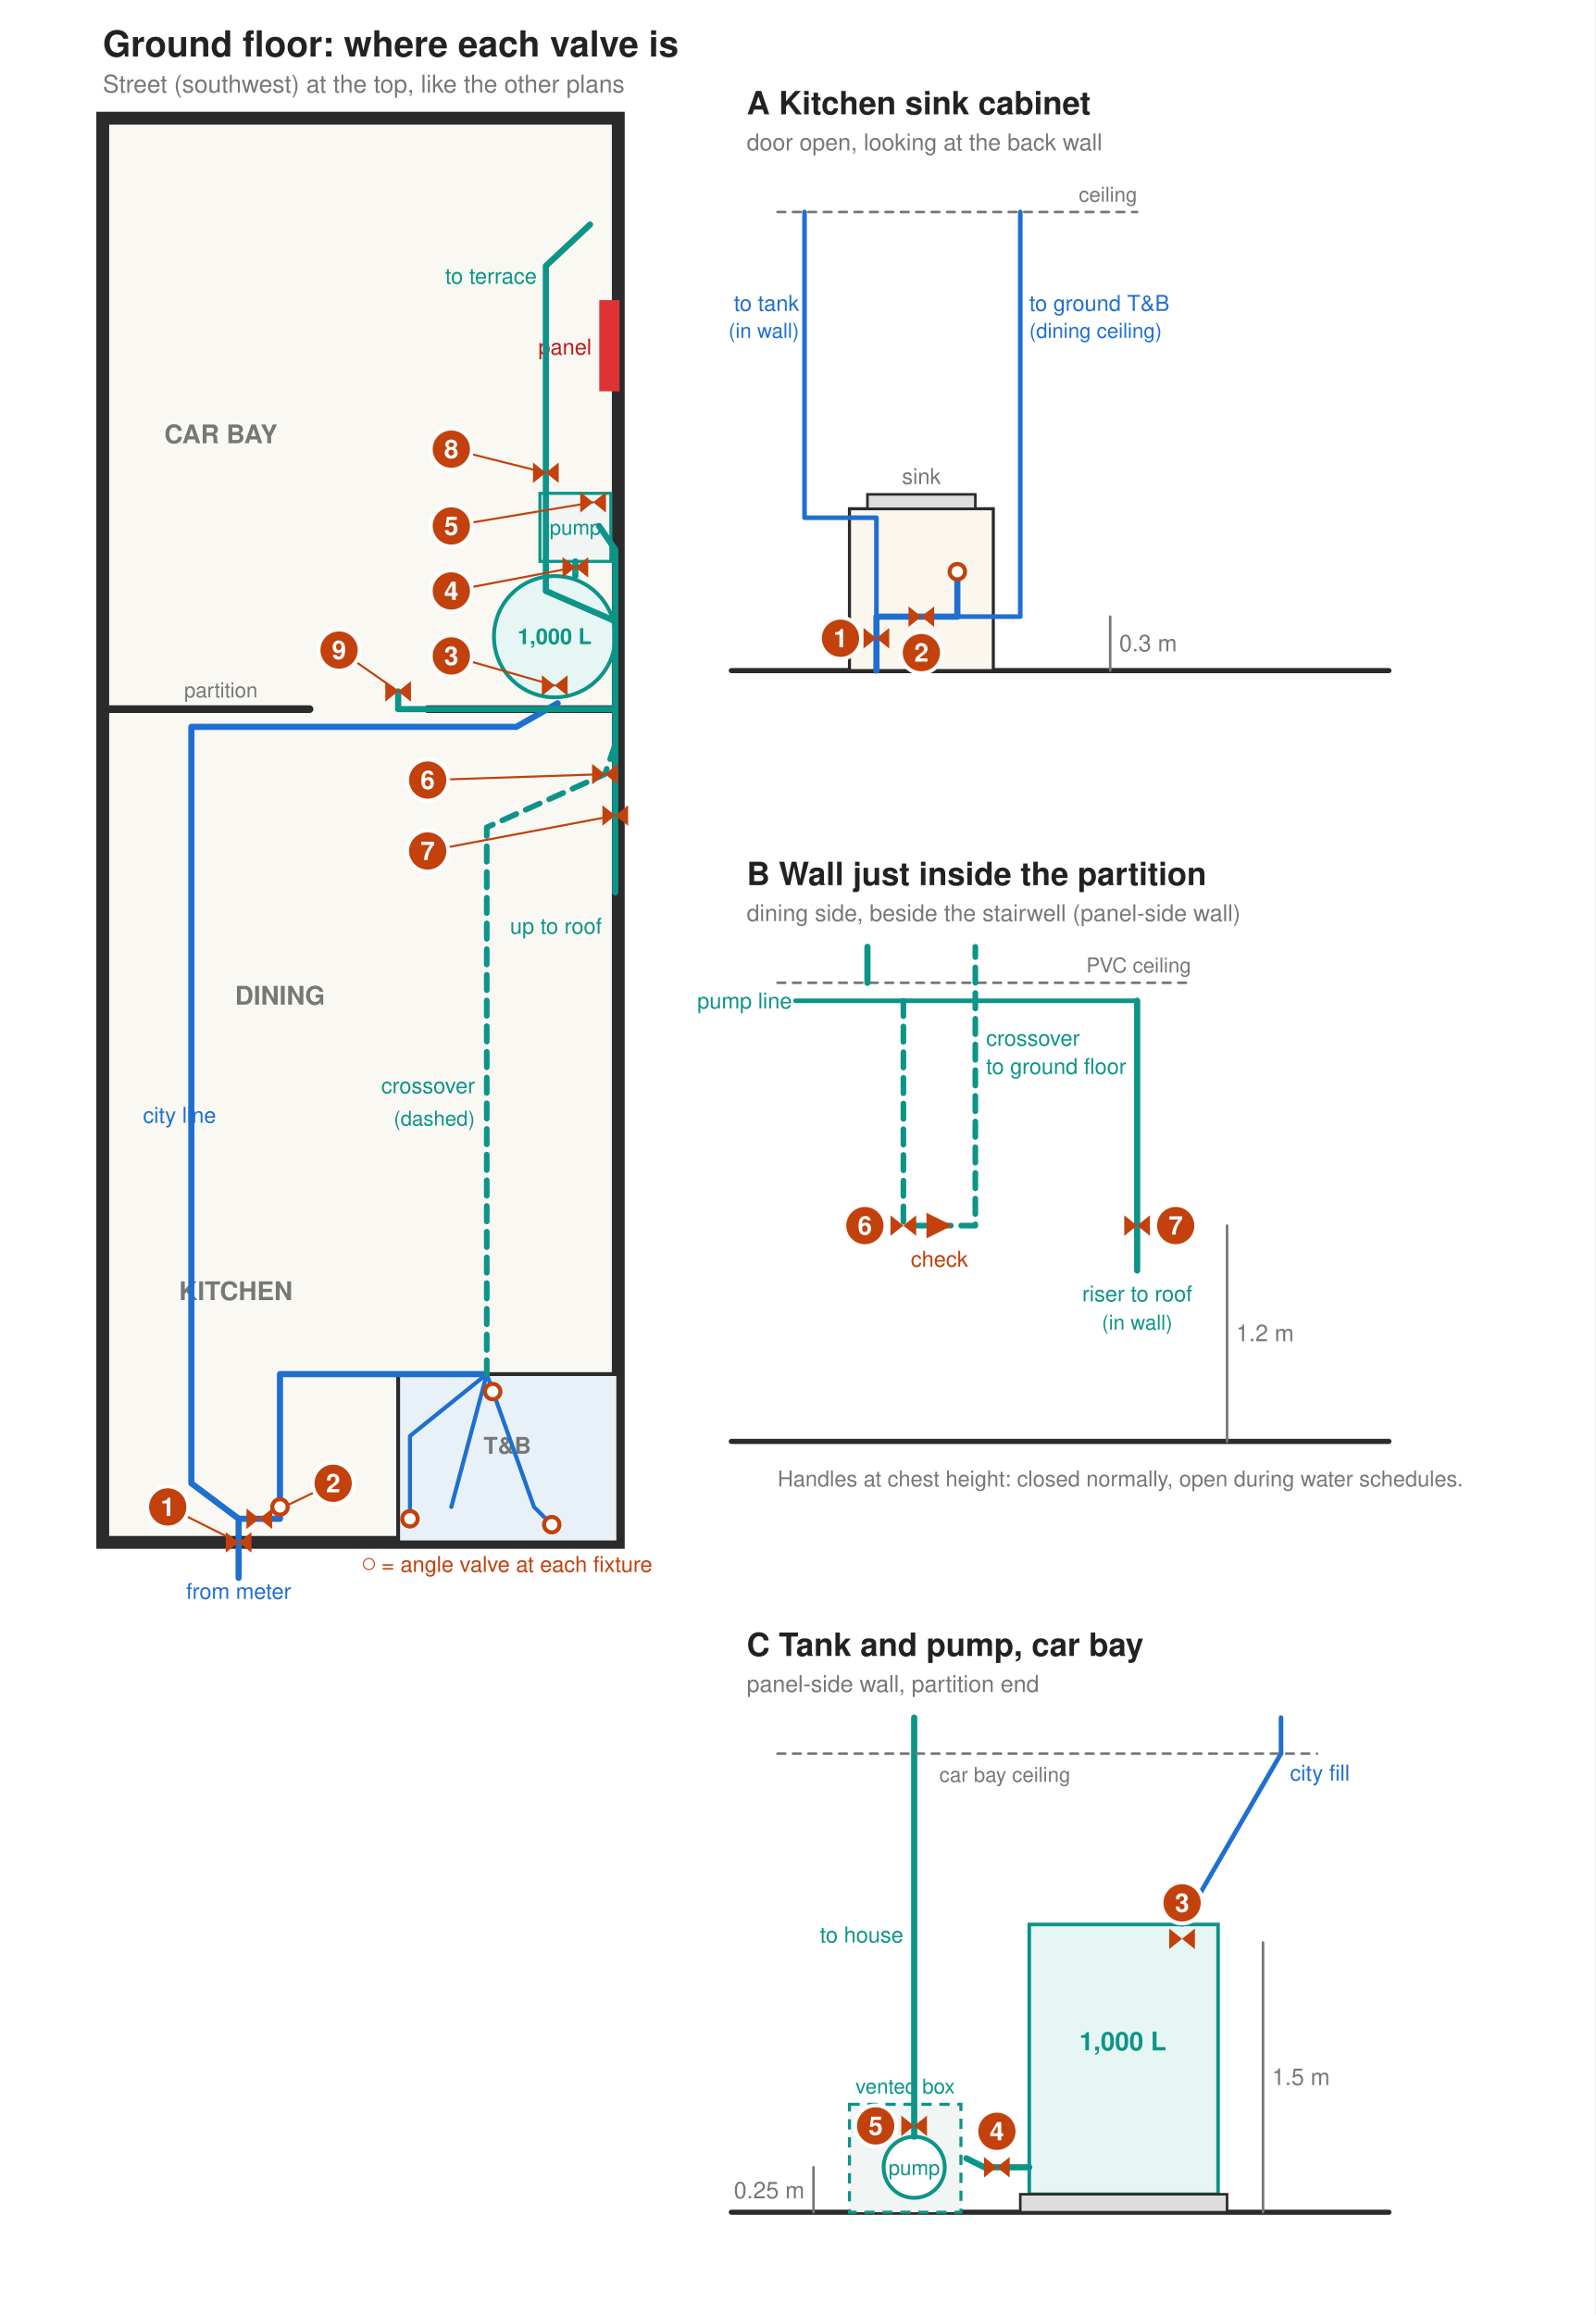
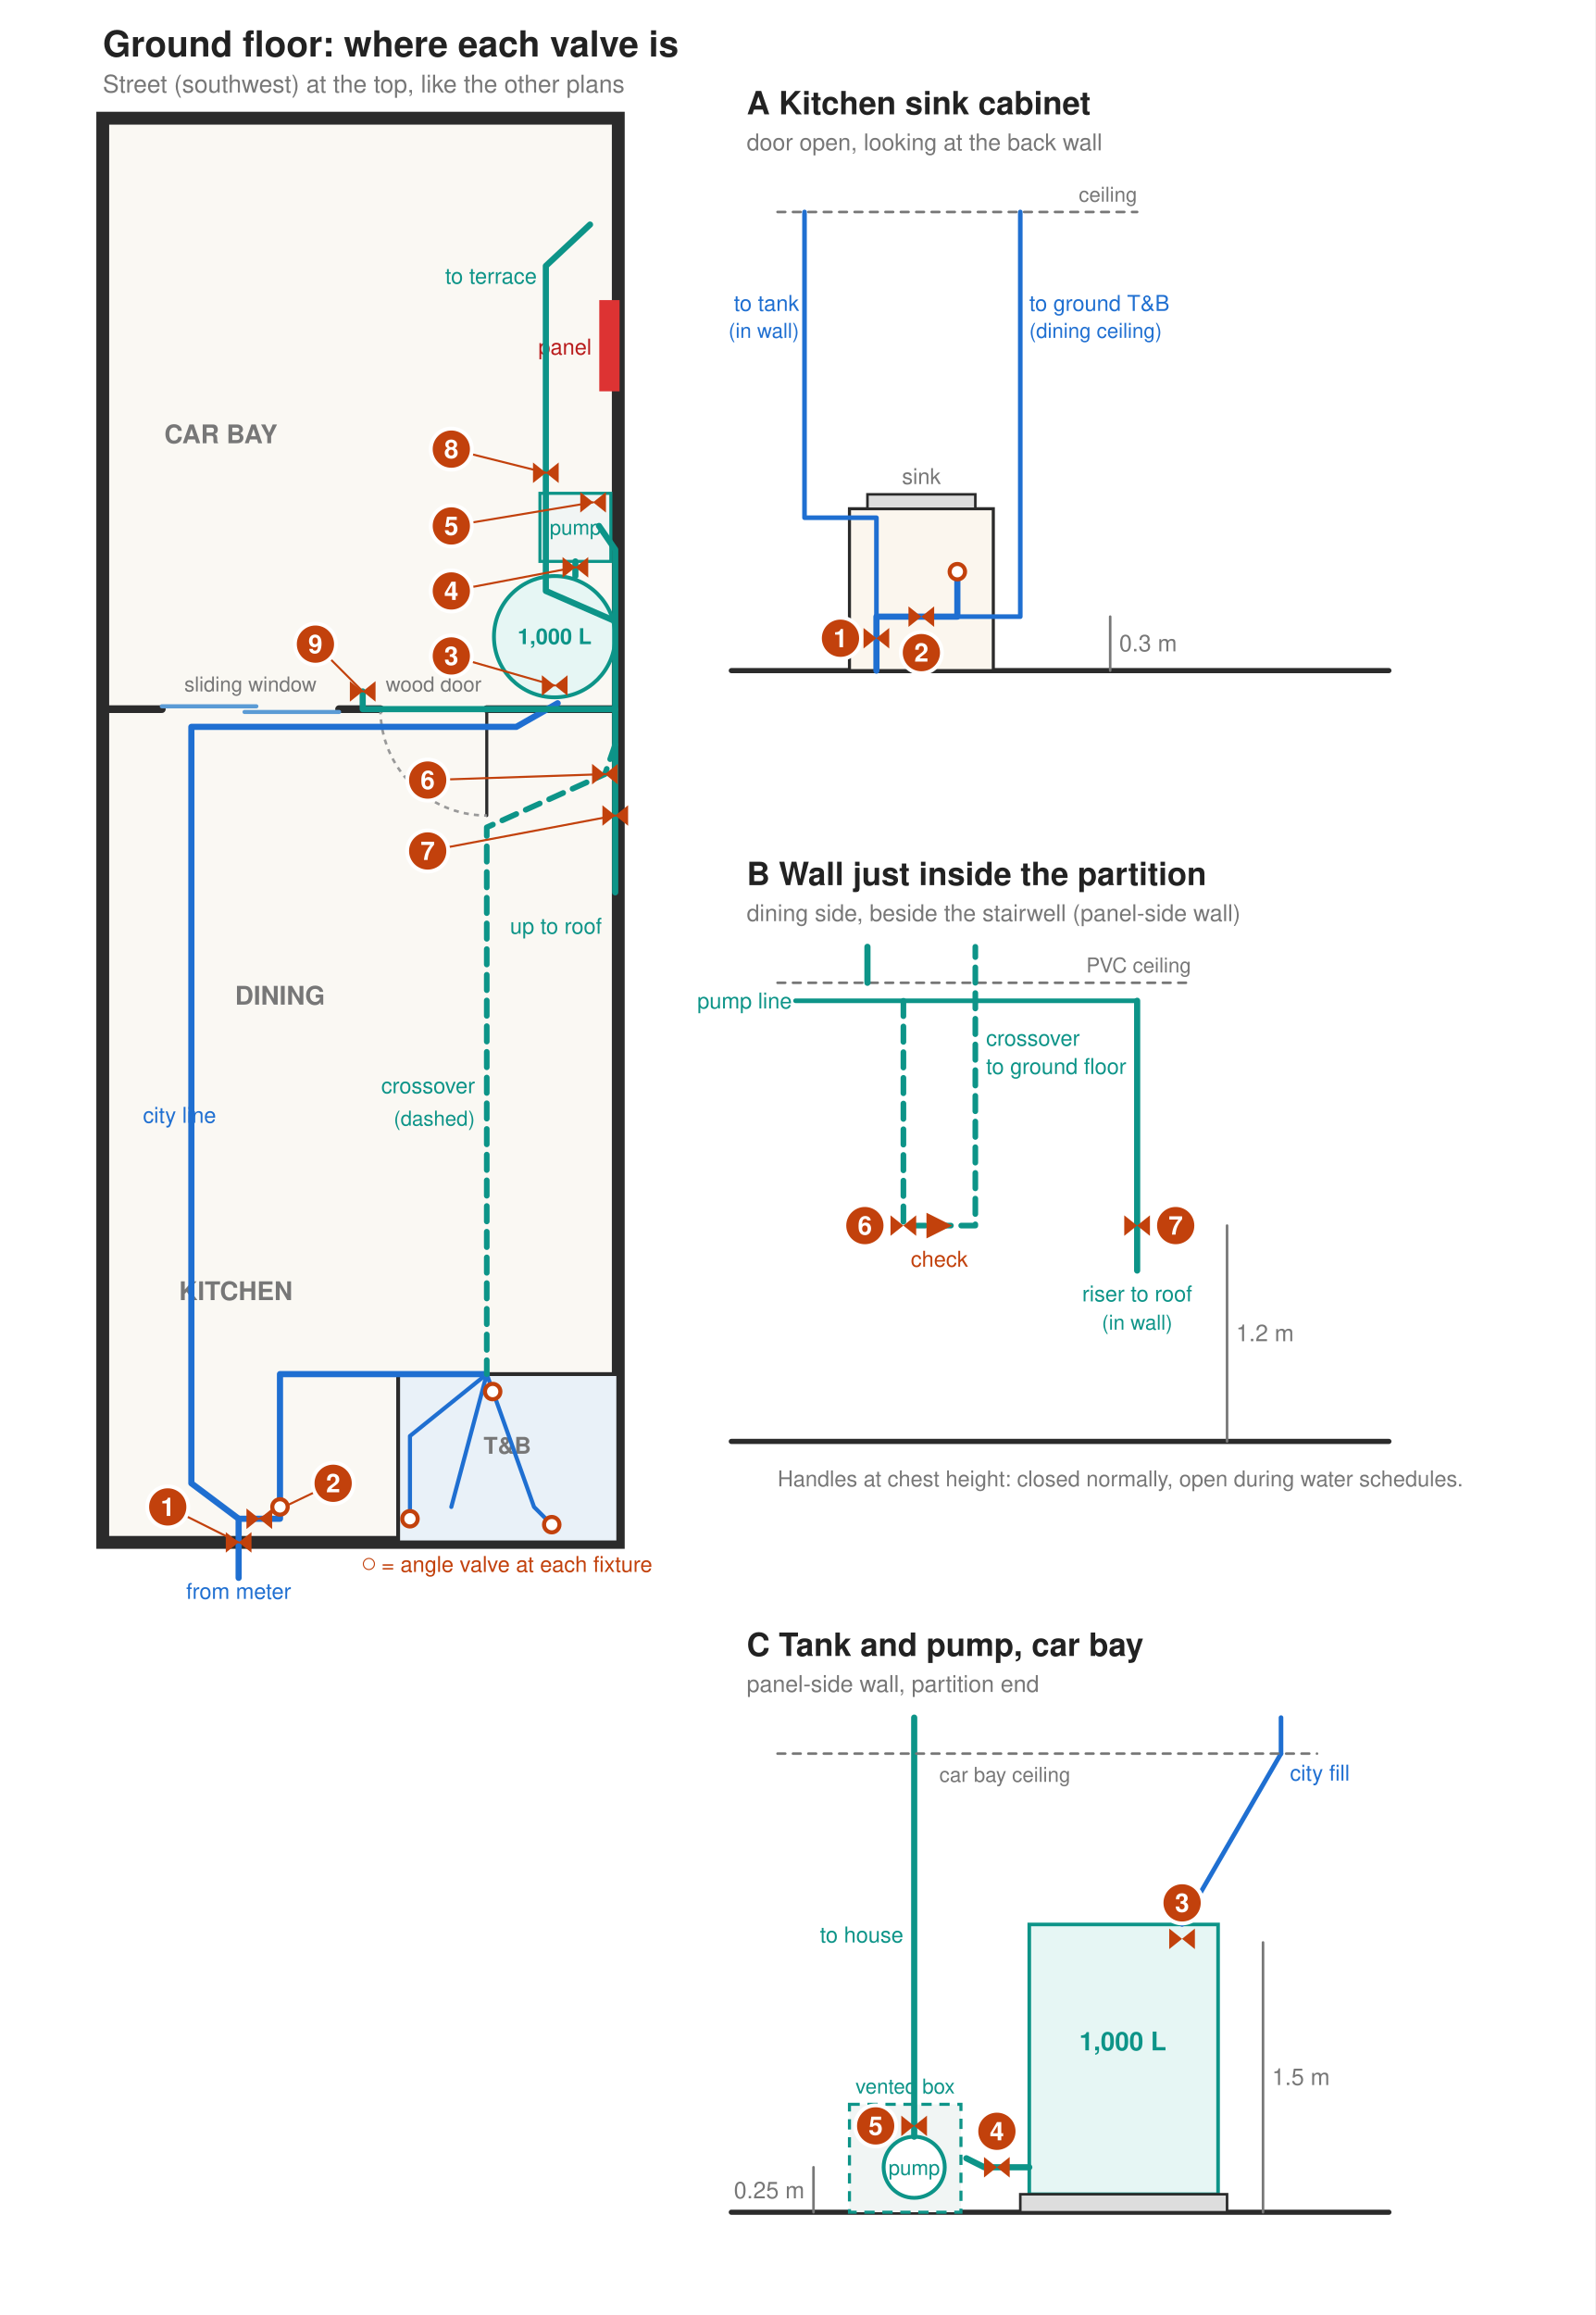
<svg xmlns="http://www.w3.org/2000/svg" viewBox="0 0 621 901" font-family="Helvetica,Arial,sans-serif">
  <rect width="100%" height="100%" fill="#fff" />
  <text x="40.0" y="22.0" font-size="14" fill="#222" text-anchor="start" font-weight="bold">Ground floor: where each valve is</text>
  <text x="40.0" y="36.0" font-size="9.5" fill="#777" text-anchor="start" font-weight="normal">Street (southwest) at the top, like the other plans</text>
  <rect x="40.0" y="46.0" width="200.7" height="554.3" fill="#faf8f3" stroke="#2b2b2b" stroke-width="5" />
-   <polyline points="40.0,276.0 120.5,276.0" fill="none" stroke="#2b2b2b" stroke-width="3" stroke-linecap="round" stroke-linejoin="round" />
-   <polyline points="166.5,276.0 240.7,276.0" fill="none" stroke="#2b2b2b" stroke-width="3" stroke-linecap="round" stroke-linejoin="round" />
+   <polyline points="40.0,276.0 63.0,276.0" fill="none" stroke="#2b2b2b" stroke-width="3" stroke-linecap="round" stroke-linejoin="round" />
+   <polyline points="132.0,276.0 148.1,276.0" fill="none" stroke="#2b2b2b" stroke-width="3" stroke-linecap="round" stroke-linejoin="round" />
+   <polyline points="189.5,276.0 240.7,276.0" fill="none" stroke="#2b2b2b" stroke-width="3" stroke-linecap="round" stroke-linejoin="round" />
+   <polyline points="63.0,274.9 99.8,274.9" fill="none" stroke="#5b9bd5" stroke-width="1.6" stroke-linecap="round" stroke-linejoin="round" />
+   <polyline points="95.2,277.1 132.0,277.1" fill="none" stroke="#5b9bd5" stroke-width="1.6" stroke-linecap="round" stroke-linejoin="round" />
+   <polyline points="189.5,276.0 189.5,317.4" fill="none" stroke="#2b2b2b" stroke-width="1.2" stroke-linecap="round" stroke-linejoin="round" />
+   <path d="M148.1,276.0 A41.4,41.4 0 0 0 189.5,317.4" fill="none" stroke="#999" stroke-dasharray="2 2" />
  <rect x="155.0" y="534.8" width="85.7" height="65.5" fill="#e9f1f8" stroke="#2b2b2b" stroke-width="1.5" />
  <rect x="233.8" y="117.3" width="6.9" height="34.5" fill="#d33" stroke="#d33" stroke-width="1" />
  <text x="230.3" y="138.0" font-size="8.5" fill="#b91c1c" text-anchor="end" font-weight="normal">panel</text>
  <text x="86.0" y="172.5" font-size="10" fill="#777" text-anchor="middle" font-weight="bold">CAR BAY</text>
  <text x="109.0" y="391.0" font-size="10" fill="#777" text-anchor="middle" font-weight="bold">DINING</text>
  <text x="91.8" y="506.0" font-size="10" fill="#777" text-anchor="middle" font-weight="bold">KITCHEN</text>
  <text x="197.5" y="565.8" font-size="9" fill="#777" text-anchor="middle" font-weight="bold">T&amp;B</text>
-   <text x="86.0" y="271.4" font-size="8" fill="#777" text-anchor="middle" font-weight="normal">partition</text>
+   <text x="97.5" y="269.1" font-size="8" fill="#777" text-anchor="middle" font-weight="normal">sliding window</text>
+   <text x="168.8" y="269.1" font-size="8" fill="#777" text-anchor="middle" font-weight="normal">wood door</text>
  <circle cx="215.9" cy="247.8" r="23.6" fill="#e6f6f4" stroke="#0d9488" stroke-width="1.5" />
  <text x="215.9" y="250.7" font-size="8.5" fill="#0d9488" text-anchor="middle" font-weight="bold">1,000 L</text>
  <rect x="210.2" y="192.0" width="27.6" height="26.5" fill="#f1f5f4" stroke="#0d9488" stroke-width="1.2" />
  <text x="224.0" y="208.1" font-size="8" fill="#0d9488" text-anchor="middle" font-weight="normal">pump</text>
  <polyline points="92.9,614.1 92.9,591.1 74.5,577.3 74.5,282.9 201.0,282.9 217.1,273.7" fill="none" stroke="#1f6fd1" stroke-width="2.4" stroke-linecap="round" stroke-linejoin="round" />
  <polyline points="92.9,591.1 109.0,591.1 109.0,534.8 189.5,534.8" fill="none" stroke="#1f6fd1" stroke-width="2.4" stroke-linecap="round" stroke-linejoin="round" />
  <polyline points="189.5,534.8 175.7,586.5" fill="none" stroke="#1f6fd1" stroke-width="1.6" stroke-linecap="round" stroke-linejoin="round" />
  <polyline points="189.5,534.8 207.9,586.5 214.8,593.4" fill="none" stroke="#1f6fd1" stroke-width="1.6" stroke-linecap="round" stroke-linejoin="round" />
  <polyline points="189.5,534.8 159.6,558.9 159.6,591.1" fill="none" stroke="#1f6fd1" stroke-width="1.6" stroke-linecap="round" stroke-linejoin="round" />
  <polyline points="224.0,224.2 224.0,218.5" fill="none" stroke="#0d9488" stroke-width="2.4" stroke-linecap="round" stroke-linejoin="round" />
  <polyline points="233.2,204.7 239.5,213.9 239.5,347.3" fill="none" stroke="#0d9488" stroke-width="2.4" stroke-linecap="round" stroke-linejoin="round" />
-   <polyline points="239.5,276.0 155.0,276.0 155.0,269.1" fill="none" stroke="#0d9488" stroke-width="2.4" stroke-linecap="round" stroke-linejoin="round" />
+   <polyline points="239.5,276.0 141.2,276.0 141.2,269.1" fill="none" stroke="#0d9488" stroke-width="2.4" stroke-linecap="round" stroke-linejoin="round" />
  <polyline points="238.9,241.5 212.5,230.0 212.5,103.5 229.7,87.4" fill="none" stroke="#0d9488" stroke-width="2.4" stroke-linecap="round" stroke-linejoin="round" />
  <polyline points="239.5,289.8 235.5,301.3 189.5,322.0 189.5,534.8" fill="none" stroke="#0d9488" stroke-width="2.2" stroke-linecap="round" stroke-linejoin="round" stroke-dasharray="6 4" />
  <text x="69.9" y="437.0" font-size="8.5" fill="#1f6fd1" text-anchor="middle" font-weight="normal">city line</text>
  <text x="92.9" y="622.3" font-size="8.5" fill="#1f6fd1" text-anchor="middle" font-weight="normal">from meter</text>
  <text x="184.9" y="425.5" font-size="8.5" fill="#0d9488" text-anchor="end" font-weight="normal">crossover</text>
  <text x="184.9" y="438.1" font-size="8" fill="#0d9488" text-anchor="end" font-weight="normal">(dashed)</text>
  <text x="209.0" y="110.4" font-size="8.5" fill="#0d9488" text-anchor="end" font-weight="normal">to terrace</text>
  <text x="234.3" y="363.4" font-size="8.5" fill="#0d9488" text-anchor="end" font-weight="normal">up to roof</text>
  <polyline points="92.9,600.3 65.3,586.5" fill="none" stroke="#c2410c" stroke-width="0.8" stroke-linecap="round" stroke-linejoin="round" />
  <path d="M87.9,596.3 L97.9,604.3 L97.9,596.3 L87.9,604.3 z" fill="#c2410c" />
  <circle cx="65.3" cy="586.5" r="8" fill="#c2410c" stroke="#fff" stroke-width="1.5" />
  <text x="65.3" y="590.0" font-size="10" fill="#fff" text-anchor="middle" font-weight="bold">1</text>
  <polyline points="100.9,591.1 129.7,577.3" fill="none" stroke="#c2410c" stroke-width="0.8" stroke-linecap="round" stroke-linejoin="round" />
  <path d="M95.95,587.1 L105.95,595.1 L105.95,587.1 L95.95,595.1 z" fill="#c2410c" />
  <circle cx="129.7" cy="577.3" r="8" fill="#c2410c" stroke="#fff" stroke-width="1.5" />
  <text x="129.7" y="580.8" font-size="10" fill="#fff" text-anchor="middle" font-weight="bold">2</text>
  <polyline points="215.9,266.8 175.7,255.3" fill="none" stroke="#c2410c" stroke-width="0.8" stroke-linecap="round" stroke-linejoin="round" />
  <path d="M210.95,262.8 L220.95,270.8 L220.95,262.8 L210.95,270.8 z" fill="#c2410c" />
  <circle cx="175.7" cy="255.3" r="8" fill="#c2410c" stroke="#fff" stroke-width="1.5" />
  <text x="175.7" y="258.8" font-size="10" fill="#fff" text-anchor="middle" font-weight="bold">3</text>
  <polyline points="224.0,220.8 175.7,230.0" fill="none" stroke="#c2410c" stroke-width="0.8" stroke-linecap="round" stroke-linejoin="round" />
  <path d="M219.0,216.8 L229.0,224.8 L229.0,216.8 L219.0,224.8 z" fill="#c2410c" />
  <circle cx="175.7" cy="230.0" r="8" fill="#c2410c" stroke="#fff" stroke-width="1.5" />
  <text x="175.7" y="233.5" font-size="10" fill="#fff" text-anchor="middle" font-weight="bold">4</text>
  <polyline points="230.9,195.5 175.7,204.7" fill="none" stroke="#c2410c" stroke-width="0.8" stroke-linecap="round" stroke-linejoin="round" />
  <path d="M225.9,191.5 L235.9,199.5 L235.9,191.5 L225.9,199.5 z" fill="#c2410c" />
  <circle cx="175.7" cy="204.7" r="8" fill="#c2410c" stroke="#fff" stroke-width="1.5" />
  <text x="175.7" y="208.2" font-size="10" fill="#fff" text-anchor="middle" font-weight="bold">5</text>
  <polyline points="235.5,301.3 166.5,303.6" fill="none" stroke="#c2410c" stroke-width="0.8" stroke-linecap="round" stroke-linejoin="round" />
  <path d="M230.5,297.3 L240.5,305.3 L240.5,297.3 L230.5,305.3 z" fill="#c2410c" />
  <circle cx="166.5" cy="303.6" r="8" fill="#c2410c" stroke="#fff" stroke-width="1.5" />
  <text x="166.5" y="307.1" font-size="10" fill="#fff" text-anchor="middle" font-weight="bold">6</text>
  <polyline points="239.5,317.4 166.5,331.2" fill="none" stroke="#c2410c" stroke-width="0.8" stroke-linecap="round" stroke-linejoin="round" />
  <path d="M234.525,313.4 L244.525,321.4 L244.525,313.4 L234.525,321.4 z" fill="#c2410c" />
  <circle cx="166.5" cy="331.2" r="8" fill="#c2410c" stroke="#fff" stroke-width="1.5" />
  <text x="166.5" y="334.7" font-size="10" fill="#fff" text-anchor="middle" font-weight="bold">7</text>
  <polyline points="212.5,184.0 175.7,174.8" fill="none" stroke="#c2410c" stroke-width="0.8" stroke-linecap="round" stroke-linejoin="round" />
  <path d="M207.5,180.0 L217.5,188.0 L217.5,180.0 L207.5,188.0 z" fill="#c2410c" />
  <circle cx="175.7" cy="174.8" r="8" fill="#c2410c" stroke="#fff" stroke-width="1.5" />
  <text x="175.7" y="178.3" font-size="10" fill="#fff" text-anchor="middle" font-weight="bold">8</text>
-   <polyline points="155.0,269.1 132.0,253.0" fill="none" stroke="#c2410c" stroke-width="0.8" stroke-linecap="round" stroke-linejoin="round" />
-   <path d="M150.0,265.1 L160.0,273.1 L160.0,265.1 L150.0,273.1 z" fill="#c2410c" />
-   <circle cx="132.0" cy="253.0" r="8" fill="#c2410c" stroke="#fff" stroke-width="1.5" />
-   <text x="132.0" y="256.5" font-size="10" fill="#fff" text-anchor="middle" font-weight="bold">9</text>
+   <polyline points="141.2,269.1 122.8,250.7" fill="none" stroke="#c2410c" stroke-width="0.8" stroke-linecap="round" stroke-linejoin="round" />
+   <path d="M136.2,265.1 L146.2,273.1 L146.2,265.1 L136.2,273.1 z" fill="#c2410c" />
+   <circle cx="122.8" cy="250.7" r="8" fill="#c2410c" stroke="#fff" stroke-width="1.5" />
+   <text x="122.8" y="254.2" font-size="10" fill="#fff" text-anchor="middle" font-weight="bold">9</text>
  <circle cx="109.0" cy="586.5" r="3" fill="#fff" stroke="#c2410c" stroke-width="1.6" />
  <circle cx="214.8" cy="593.4" r="3" fill="#fff" stroke="#c2410c" stroke-width="1.6" />
  <circle cx="191.8" cy="541.6" r="3" fill="#fff" stroke="#c2410c" stroke-width="1.6" />
  <circle cx="159.6" cy="591.1" r="3" fill="#fff" stroke="#c2410c" stroke-width="1.6" />
  <text x="197.5" y="611.8" font-size="8.5" fill="#c2410c" text-anchor="middle" font-weight="normal">○ = angle valve at each fixture</text>
  <text x="290.7" y="44.5" font-size="12.5" fill="#222" text-anchor="start" font-weight="bold">A  Kitchen sink cabinet</text>
  <text x="290.7" y="58.5" font-size="9" fill="#777" text-anchor="start" font-weight="normal">door open, looking at the back wall</text>
  <polyline points="284.7,261.0 540.7,261.0" fill="none" stroke="#2b2b2b" stroke-width="2" stroke-linecap="round" stroke-linejoin="round" />
  <rect x="330.7" y="198.0" width="56.0" height="63.0" fill="#fbf6ee" stroke="#2b2b2b" stroke-width="1.2" />
  <rect x="337.7" y="192.4" width="42.0" height="5.6" fill="#ddd" stroke="#2b2b2b" stroke-width="1" />
  <text x="358.7" y="188.4" font-size="8.5" fill="#777" text-anchor="middle" font-weight="normal">sink</text>
  <polyline points="341.2,261.0 341.2,240.0 355.2,240.0" fill="none" stroke="#1f6fd1" stroke-width="2.4" stroke-linecap="round" stroke-linejoin="round" />
  <polyline points="341.2,240.0 341.2,201.5 330.7,201.5 313.2,201.5 313.2,82.5" fill="none" stroke="#1f6fd1" stroke-width="1.8" stroke-linecap="round" stroke-linejoin="round" />
  <text x="311.1" y="121.0" font-size="8.5" fill="#1f6fd1" text-anchor="end" font-weight="normal">to tank</text>
  <text x="311.1" y="131.5" font-size="8" fill="#1f6fd1" text-anchor="end" font-weight="normal">(in wall)</text>
  <polyline points="355.2,240.0 372.7,240.0 372.7,222.5" fill="none" stroke="#1f6fd1" stroke-width="2.4" stroke-linecap="round" stroke-linejoin="round" />
  <polyline points="372.7,240.0 397.2,240.0 397.2,82.5" fill="none" stroke="#1f6fd1" stroke-width="1.8" stroke-linecap="round" stroke-linejoin="round" />
  <text x="400.7" y="121.0" font-size="8.5" fill="#1f6fd1" text-anchor="start" font-weight="normal">to ground T&amp;B</text>
  <text x="400.7" y="131.5" font-size="8" fill="#1f6fd1" text-anchor="start" font-weight="normal">(dining ceiling)</text>
  <path d="M336.175,244.4 L346.175,252.4 L346.175,244.4 L336.175,252.4 z" fill="#c2410c" />
  <circle cx="327.2" cy="248.4" r="8" fill="#c2410c" stroke="#fff" stroke-width="1.5" />
  <text x="327.2" y="251.9" font-size="10" fill="#fff" text-anchor="middle" font-weight="bold">1</text>
  <path d="M353.675,236.0 L363.675,244.0 L363.675,236.0 L353.675,244.0 z" fill="#c2410c" />
  <circle cx="358.7" cy="254.0" r="8" fill="#c2410c" stroke="#fff" stroke-width="1.5" />
  <text x="358.7" y="257.5" font-size="10" fill="#fff" text-anchor="middle" font-weight="bold">2</text>
  <circle cx="372.7" cy="222.5" r="3" fill="#fff" stroke="#c2410c" stroke-width="1.6" />
  <polyline points="302.7,82.5 442.7,82.5" fill="none" stroke="#777" stroke-width="1" stroke-linecap="round" stroke-linejoin="round" stroke-dasharray="3 3" />
  <text x="442.7" y="78.5" font-size="8" fill="#777" text-anchor="end" font-weight="normal">ceiling</text>
  <polyline points="432.2,261.0 432.2,240.0" fill="none" stroke="#777" stroke-width="1" stroke-linecap="round" stroke-linejoin="round" />
  <text x="435.7" y="253.5" font-size="9" fill="#777" text-anchor="start" font-weight="normal">0.3 m</text>
  <text x="290.7" y="344.5" font-size="12.5" fill="#222" text-anchor="start" font-weight="bold">B  Wall just inside the partition</text>
  <text x="290.7" y="358.5" font-size="9" fill="#777" text-anchor="start" font-weight="normal">dining side, beside the stairwell (panel-side wall)</text>
  <polyline points="284.7,561.0 540.7,561.0" fill="none" stroke="#2b2b2b" stroke-width="2" stroke-linecap="round" stroke-linejoin="round" />
  <polyline points="302.7,382.5 463.7,382.5" fill="none" stroke="#777" stroke-width="1" stroke-linecap="round" stroke-linejoin="round" stroke-dasharray="3 3" />
  <text x="463.7" y="378.5" font-size="8" fill="#777" text-anchor="end" font-weight="normal">PVC ceiling</text>
  <polyline points="337.7,368.5 337.7,382.5" fill="none" stroke="#0d9488" stroke-width="2.4" stroke-linecap="round" stroke-linejoin="round" />
  <polyline points="309.7,389.5 442.7,389.5" fill="none" stroke="#0d9488" stroke-width="1.8" stroke-linecap="round" stroke-linejoin="round" />
  <text x="308.3" y="392.5" font-size="8.5" fill="#0d9488" text-anchor="end" font-weight="normal">pump line</text>
  <polyline points="351.7,389.5 351.7,477.0 379.7,477.0 379.7,382.5 379.7,368.5" fill="none" stroke="#0d9488" stroke-width="2.2" stroke-linecap="round" stroke-linejoin="round" stroke-dasharray="6 4" />
  <text x="383.9" y="407.0" font-size="8.5" fill="#0d9488" text-anchor="start" font-weight="normal">crossover</text>
  <text x="383.9" y="418.0" font-size="8.5" fill="#0d9488" text-anchor="start" font-weight="normal">to ground floor</text>
  <path d="M346.675,473.0 L356.675,481.0 L356.675,473.0 L346.675,481.0 z" fill="#c2410c" />
  <circle cx="336.7" cy="477.0" r="8" fill="#c2410c" stroke="#fff" stroke-width="1.5" />
  <text x="336.7" y="480.5" font-size="10" fill="#fff" text-anchor="middle" font-weight="bold">6</text>
  <path d="M360.675,472.0 L370.675,477.0 L360.675,482.0 z" fill="#c2410c" />
  <text x="365.7" y="493.0" font-size="8.5" fill="#c2410c" text-anchor="middle" font-weight="normal">check</text>
  <polyline points="442.7,389.5 442.7,494.5" fill="none" stroke="#0d9488" stroke-width="2.4" stroke-linecap="round" stroke-linejoin="round" />
  <text x="442.7" y="506.5" font-size="8.5" fill="#0d9488" text-anchor="middle" font-weight="normal">riser to roof</text>
  <text x="442.7" y="517.5" font-size="8" fill="#0d9488" text-anchor="middle" font-weight="normal">(in wall)</text>
  <path d="M437.675,473.0 L447.675,481.0 L447.675,473.0 L437.675,481.0 z" fill="#c2410c" />
  <circle cx="457.7" cy="477.0" r="8" fill="#c2410c" stroke="#fff" stroke-width="1.5" />
  <text x="457.7" y="480.5" font-size="10" fill="#fff" text-anchor="middle" font-weight="bold">7</text>
  <polyline points="477.7,561.0 477.7,477.0" fill="none" stroke="#777" stroke-width="1" stroke-linecap="round" stroke-linejoin="round" />
  <text x="481.2" y="522.0" font-size="9" fill="#777" text-anchor="start" font-weight="normal">1.2 m</text>
  <text x="302.7" y="578.5" font-size="8.5" fill="#777" text-anchor="start" font-weight="normal">Handles at chest height: closed normally, open during water schedules.</text>
  <text x="290.7" y="644.5" font-size="12.5" fill="#222" text-anchor="start" font-weight="bold">C  Tank and pump, car bay</text>
  <text x="290.7" y="658.5" font-size="9" fill="#777" text-anchor="start" font-weight="normal">panel-side wall, partition end</text>
  <polyline points="284.7,861.0 540.7,861.0" fill="none" stroke="#2b2b2b" stroke-width="2" stroke-linecap="round" stroke-linejoin="round" />
  <rect x="400.7" y="749.0" width="73.5" height="105.0" fill="#e6f6f4" stroke="#0d9488" stroke-width="1.4" />
  <rect x="397.2" y="854.0" width="80.5" height="7.0" fill="#ddd" stroke="#2b2b2b" stroke-width="1" />
  <text x="437.1" y="798.0" font-size="10" fill="#0d9488" text-anchor="middle" font-weight="bold">1,000 L</text>
  <polyline points="498.7,682.5 460.2,749.0" fill="none" stroke="#1f6fd1" stroke-width="1.8" stroke-linecap="round" stroke-linejoin="round" />
  <polyline points="498.7,682.5 498.7,668.5" fill="none" stroke="#1f6fd1" stroke-width="1.8" stroke-linecap="round" stroke-linejoin="round" />
  <text x="502.2" y="693.0" font-size="8.5" fill="#1f6fd1" text-anchor="start" font-weight="normal">city fill</text>
  <path d="M455.175,750.6 L465.175,758.6 L465.175,750.6 L455.175,758.6 z" fill="#c2410c" />
  <circle cx="460.2" cy="740.6" r="8" fill="#c2410c" stroke="#fff" stroke-width="1.5" />
  <text x="460.2" y="744.1" font-size="10" fill="#fff" text-anchor="middle" font-weight="bold">3</text>
  <polyline points="400.7,843.5 383.2,843.5 376.2,840.0" fill="none" stroke="#0d9488" stroke-width="2.4" stroke-linecap="round" stroke-linejoin="round" />
  <path d="M383.075,839.5 L393.075,847.5 L393.075,839.5 L383.075,847.5 z" fill="#c2410c" />
  <circle cx="388.1" cy="829.5" r="8" fill="#c2410c" stroke="#fff" stroke-width="1.5" />
  <text x="388.1" y="833.0" font-size="10" fill="#fff" text-anchor="middle" font-weight="bold">4</text>
  <rect x="330.7" y="819.0" width="43.4" height="42.0" fill="#f1f5f4" stroke="#0d9488" stroke-width="1.2" stroke-dasharray="4 3" />
  <text x="352.4" y="814.8" font-size="8" fill="#0d9488" text-anchor="middle" font-weight="normal">vented box</text>
  <circle cx="355.9" cy="843.5" r="11.9" fill="#fff" stroke="#0d9488" stroke-width="1.5" />
  <text x="355.9" y="846.5" font-size="8" fill="#0d9488" text-anchor="middle" font-weight="normal">pump</text>
  <polyline points="355.9,831.6 355.9,826.0 355.9,668.5" fill="none" stroke="#0d9488" stroke-width="2.4" stroke-linecap="round" stroke-linejoin="round" />
  <path d="M350.875,823.4 L360.875,831.4 L360.875,823.4 L350.875,831.4 z" fill="#c2410c" />
  <circle cx="340.9" cy="827.4" r="8" fill="#c2410c" stroke="#fff" stroke-width="1.5" />
  <text x="340.9" y="830.9" font-size="10" fill="#fff" text-anchor="middle" font-weight="bold">5</text>
  <text x="351.7" y="756.0" font-size="8.5" fill="#0d9488" text-anchor="end" font-weight="normal">to house</text>
  <polyline points="302.7,682.5 512.7,682.5" fill="none" stroke="#777" stroke-width="1" stroke-linecap="round" stroke-linejoin="round" stroke-dasharray="3 3" />
  <text x="365.7" y="693.5" font-size="8" fill="#777" text-anchor="start" font-weight="normal">car bay ceiling</text>
  <polyline points="491.7,861.0 491.7,756.0" fill="none" stroke="#777" stroke-width="1" stroke-linecap="round" stroke-linejoin="round" />
  <text x="495.2" y="811.5" font-size="9" fill="#777" text-anchor="start" font-weight="normal">1.5 m</text>
  <polyline points="316.7,861.0 316.7,843.5" fill="none" stroke="#777" stroke-width="1" stroke-linecap="round" stroke-linejoin="round" />
  <text x="313.2" y="855.6" font-size="9" fill="#777" text-anchor="end" font-weight="normal">0.25 m</text>
</svg>
